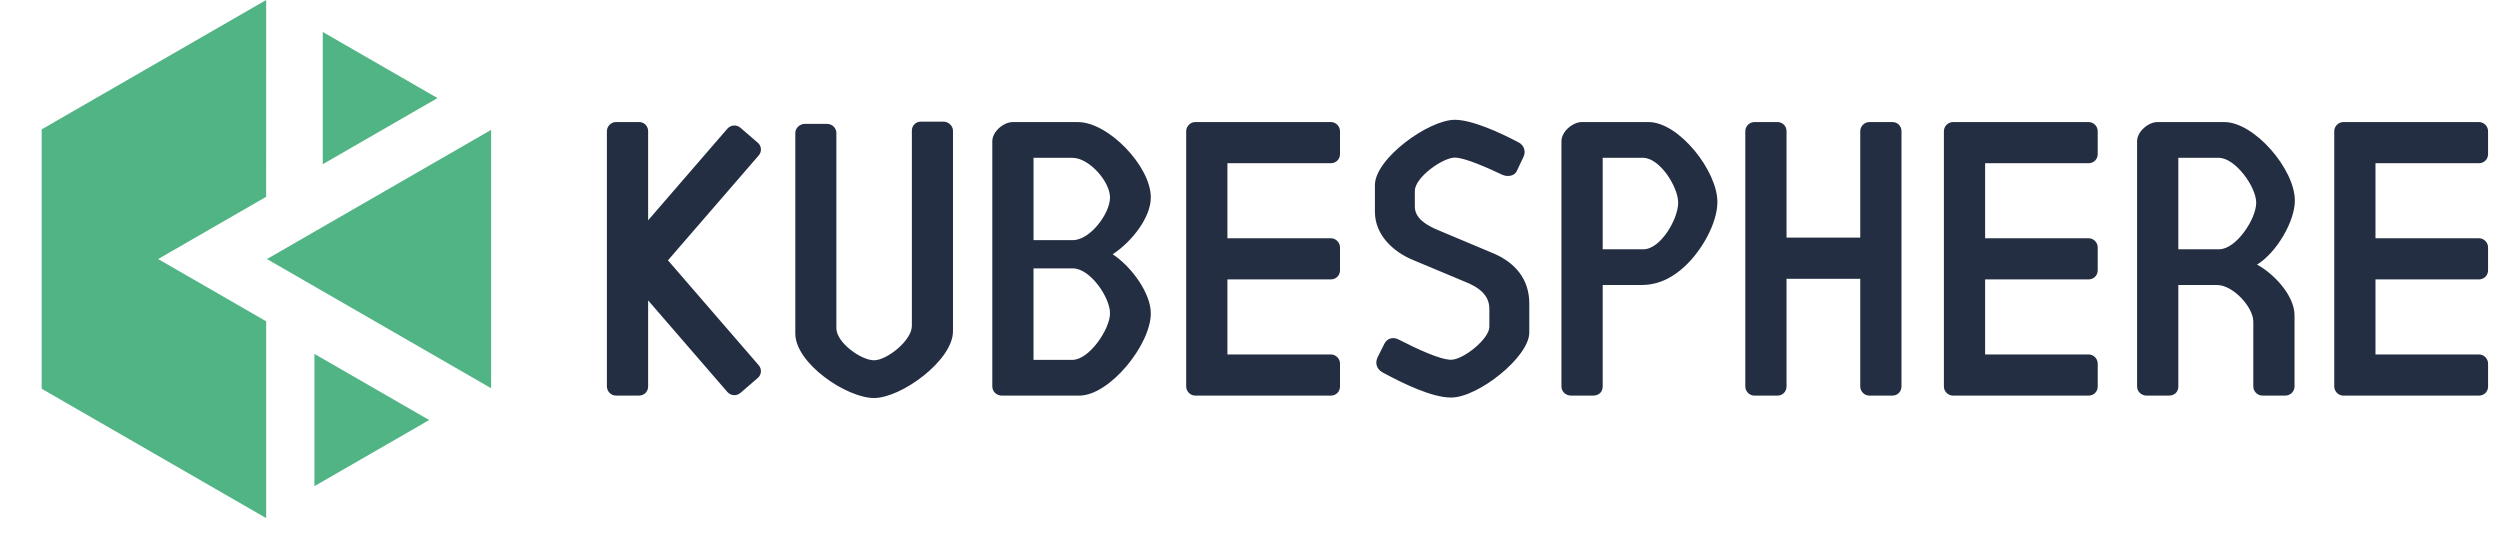
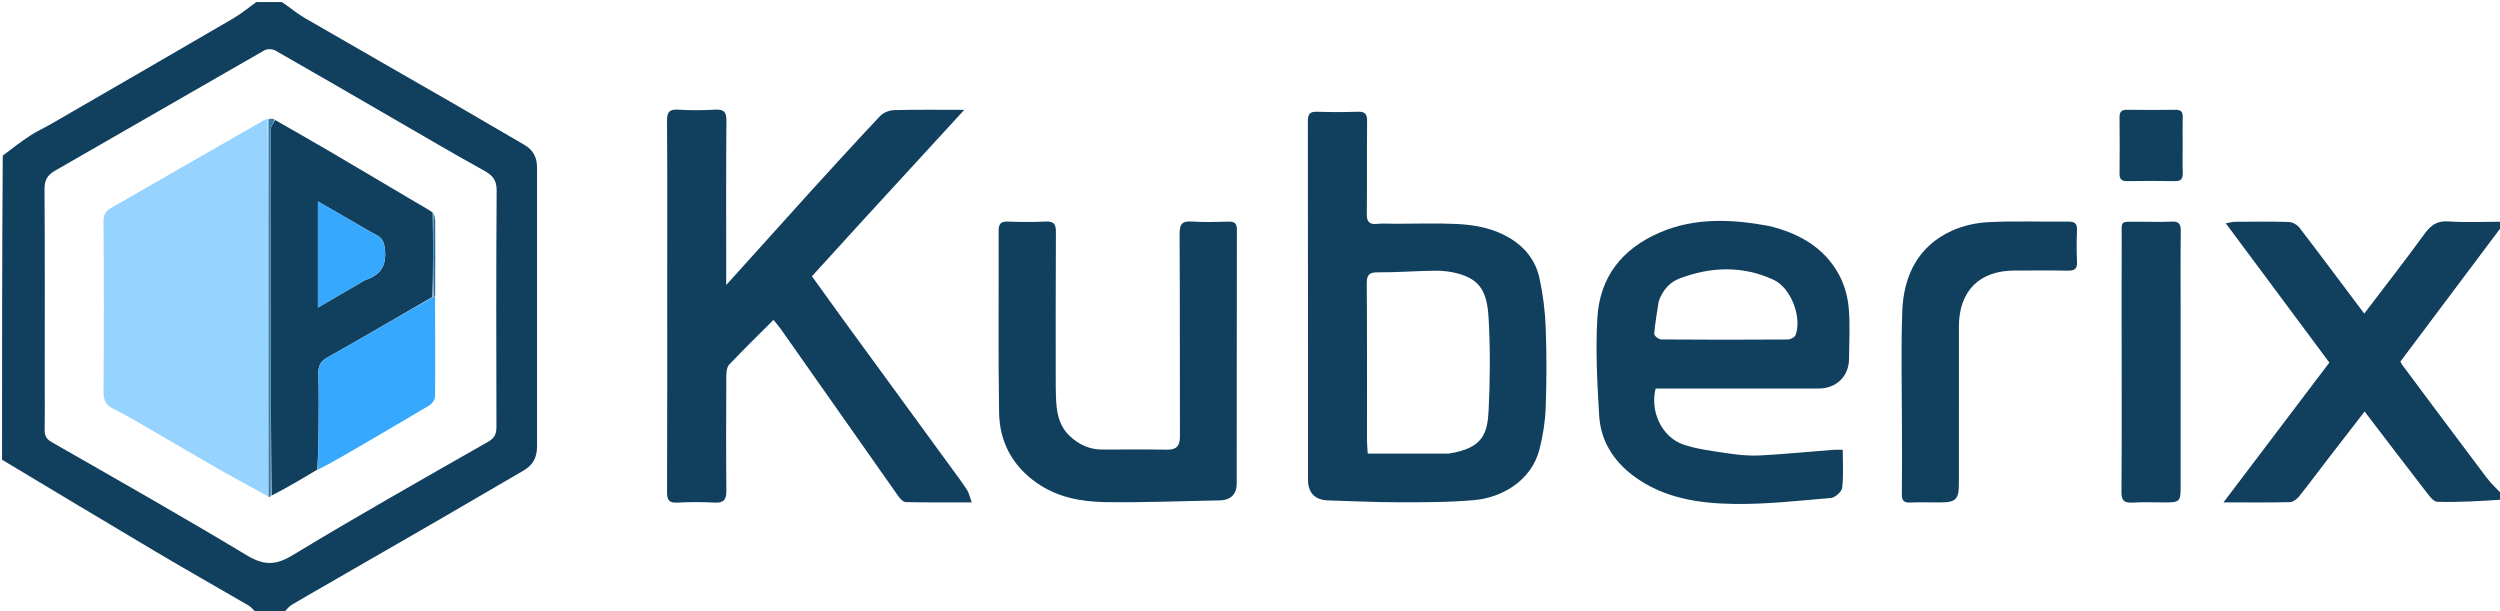
- <svg xmlns="http://www.w3.org/2000/svg" width="150" height="32" viewBox="0 0 150 32">
-   <g fill="none" fill-rule="evenodd">
-     <g fill="#51B484">
-       <path d="M25.75 25.202l-6.884-3.967v7.934zM26.25 5.885l-6.884-3.967v7.934zM15.97 0L2.5 7.762v15.563l13.47 7.761V19.278l-6.482-3.735 6.481-3.735zM16.016 15.543l13.449 7.75v-15.5z" />
-     </g>
-     <g fill="#242E42">
-       <path d="M113.539 7.324h-1.374c-.3 0-.55.25-.55.548v6.385h-4.423V7.872a.538.538 0 0 0-.55-.548h-1.374c-.3 0-.55.25-.55.548v15.315c0 .3.25.55.55.55h1.374c.325 0 .55-.25.55-.55v-6.46h4.423v6.46c0 .3.25.55.55.55h1.374c.325 0 .55-.25.55-.55V7.872a.538.538 0 0 0-.55-.548M80.4 21.815c0-.299-.25-.549-.55-.549h-6.205v-4.502h6.206c.3 0 .549-.224.549-.548v-1.372c0-.3-.25-.549-.55-.549h-6.205V9.793h6.205c.3 0 .55-.224.55-.549V7.873c0-.3-.25-.55-.55-.55h-6.754-1.375c-.3 0-.55.25-.55.55v15.314c0 .3.25.55.55.55H79.85c.3 0 .55-.225.55-.55v-1.372zM125.863 21.815c0-.299-.25-.549-.55-.549h-6.206v-4.502h6.206c.3 0 .55-.224.55-.548v-1.372c0-.3-.25-.549-.55-.549h-6.206V9.793h6.206c.3 0 .55-.224.55-.549V7.873c0-.3-.25-.55-.55-.55h-6.754-1.375c-.3 0-.55.25-.55.55v15.314c0 .3.25.55.55.55H125.314c.3 0 .55-.225.55-.55v-1.372zM149.284 21.815c0-.299-.25-.549-.55-.549h-6.205v-4.502h6.206c.3 0 .549-.224.549-.548v-1.372c0-.3-.25-.549-.55-.549h-6.205V9.793h6.205c.3 0 .55-.224.55-.549V7.873c0-.3-.25-.55-.55-.55h-6.754-1.375c-.3 0-.55.25-.55.55v15.314c0 .3.25.55.55.55H148.735c.3 0 .55-.225.55-.55v-1.372zM84.89 11.453v.937c0 .715.692 1.134 1.483 1.454l3.284 1.38c1.235.543 2.1 1.504 2.1 2.983v1.75c0 1.455-3.063 3.896-4.693 3.896-1.111 0-2.79-.79-4.1-1.504-.296-.148-.494-.494-.32-.888l.42-.838c.172-.345.542-.42.864-.246 1.061.542 2.47 1.208 3.136 1.208.74 0 2.297-1.258 2.297-1.973v-1.084c0-.838-.642-1.307-1.53-1.652l-3.064-1.282c-1.185-.493-2.272-1.503-2.272-2.884v-1.602c0-1.602 3.235-3.92 4.792-3.92 1.037 0 2.716.764 3.828 1.356a.641.641 0 0 1 .296.863l-.395.838c-.124.296-.519.395-.864.246-.84-.394-2.248-1.035-2.865-1.035-.717 0-2.396 1.184-2.396 1.997M133.124 9.469h-2.425v5.487h2.45c1.024 0 2.224-1.82 2.224-2.793 0-.948-1.25-2.694-2.25-2.694m-.1 7.632H130.7v6.087c0 .324-.224.548-.575.548H128.8c-.3 0-.575-.224-.575-.548V8.47c0-.573.675-1.147 1.225-1.147h3.999c1.824 0 4.243 2.84 4.243 4.71 0 1.247-1.095 3.122-2.27 3.845.95.499 2.25 1.821 2.25 3.043v4.266c0 .299-.25.548-.55.548h-1.374c-.3 0-.55-.25-.55-.548v-3.892c0-.873-1.224-2.195-2.174-2.195M98.585 9.469h-2.423v5.487h2.448c1.025 0 2.081-1.82 2.081-2.793 0-.948-1.106-2.694-2.106-2.694m-.1 7.632h-2.323v6.087c0 .324-.226.548-.576.548h-1.324c-.3 0-.575-.224-.575-.548V8.47c0-.573.675-1.147 1.225-1.147h3.998c1.824 0 4.134 2.927 4.134 4.798 0 1.247-.926 2.925-1.995 3.895-.526.477-1.361 1.084-2.563 1.084M52.442 23.881c-1.645 0-4.724-2.077-4.724-3.87V7.978c0-.299.273-.546.574-.546h1.32c.322 0 .57.247.57.546v11.71c0 .872 1.487 1.929 2.26 1.929.773 0 2.27-1.19 2.27-2.062V7.845a.53.53 0 0 1 .525-.546h1.368c.3 0 .574.247.574.546v12.033c0 1.739-3.093 4.003-4.737 4.003M64.351 21.591h-2.34v-5.488h2.365c1.025 0 2.225 1.725 2.225 2.698 0 .948-1.25 2.79-2.25 2.79zM62.011 9.47h2.34c1 0 2.25 1.429 2.25 2.377 0 .972-1.2 2.56-2.225 2.56h-2.364V9.47zm4.752 5.786c1.14-.748 2.286-2.202 2.286-3.41 0-1.87-2.549-4.521-4.373-4.521h-3.914c-.55 0-1.224.574-1.224 1.147V23.188c0 .324.275.548.575.548h4.648c1.824 0 4.288-3.064 4.288-4.935 0-1.206-1.147-2.789-2.286-3.546zM40.077 15.62l5.441-6.288a.537.537 0 0 0-.056-.774l-1.04-.897a.555.555 0 0 0-.776.057l-4.758 5.5V7.872c0-.3-.225-.55-.55-.55h-1.374c-.3 0-.55.25-.55.55v15.315c0 .299.25.548.55.548h1.374c.325 0 .55-.25.55-.548v-5.164l4.758 5.5a.556.556 0 0 0 .775.056l1.04-.896a.537.537 0 0 0 .057-.774l-5.44-6.29z" />
-     </g>
+ <svg xmlns="http://www.w3.org/2000/svg" width="1229" height="300" xml:space="preserve" enable-background="new 0 0 1229 300" version="1.1">
+   <g>
+     <path id="svg_2" d="m138.537,1c3.941,2.566 7.214,5.485 10.93,7.64c24.923,14.454 49.956,28.719 74.921,43.101c11.187,6.445 22.278,13.058 33.459,19.514c4.339,2.505 6.162,6.23 6.161,11.099c-0.013,45.79 -0.011,91.58 -0.003,137.369c0.001,5.074 -2.062,8.941 -6.486,11.515c-14.166,8.244 -28.306,16.531 -42.491,24.741c-18.486,10.699 -37.005,21.339 -55.509,32.006c-5.306,3.059 -10.641,6.07 -15.897,9.213c-1.359,0.813 -2.466,2.045 -3.655,3.443c-4.655,0.358 -9.345,0.358 -14.466,0.001c-1.362,-1.231 -2.168,-2.321 -3.243,-2.946c-15.138,-8.811 -30.393,-17.423 -45.459,-26.354c-25.326,-15.012 -50.538,-30.218 -75.799,-45.342c0,-49.688 0,-99.375 0.354,-149.496c4.722,-3.586 8.988,-6.894 13.489,-9.842c3.316,-2.172 6.979,-3.807 10.42,-5.797c29.812,-17.235 59.634,-34.453 89.38,-51.801c3.994,-2.33 7.581,-5.359 11.356,-8.064c4.025,0 8.049,0 12.537,0m-116.537,189.5c0,6.833 0.101,13.668 -0.048,20.498c-0.063,2.899 0.564,4.693 3.412,6.322c32.076,18.35 64.227,36.587 95.895,55.624c8.209,4.935 13.966,5.201 22.368,0.117c31.754,-19.213 64.069,-37.503 96.324,-55.874c3.421,-1.948 4.107,-4.055 4.1,-7.5c-0.081,-38.664 -0.179,-77.329 0.1,-115.991c0.038,-5.259 -2.046,-7.529 -6.237,-9.847c-14.644,-8.102 -29.07,-16.597 -43.56,-24.975c-19.653,-11.362 -39.263,-22.8 -58.988,-34.035c-1.39,-0.792 -3.984,-0.897 -5.333,-0.125c-34.379,19.663 -68.643,39.528 -103.006,59.219c-3.753,2.151 -5.171,4.633 -5.141,9.075c0.214,32.163 0.115,64.328 0.115,97.493z" fill="#113F5E" />
+     <path id="svg_3" d="m1230,245.625c-10.598,0.698 -21.205,1.355 -31.785,1.062c-2.129,-0.059 -4.436,-3.512 -6.186,-5.768c-9.834,-12.671 -19.522,-25.454 -29.585,-38.624c-5.86,7.573 -11.569,14.916 -17.24,22.288c-5.038,6.55 -9.953,13.198 -15.118,19.644c-1.029,1.284 -2.932,2.598 -4.46,2.632c-10.298,0.231 -20.605,0.12 -32.572,0.12c17.852,-23.575 34.919,-46.115 52.055,-68.744c-16.927,-22.762 -33.644,-45.242 -50.909,-68.46c2.154,-0.366 3.352,-0.74 4.552,-0.747c8.827,-0.05 17.659,-0.178 26.478,0.099c1.763,0.055 4.028,1.315 5.123,2.74c10.078,13.11 19.949,26.378 29.882,39.599c0.593,0.79 1.203,1.568 2.053,2.674c10.146,-13.356 20.086,-26.097 29.592,-39.154c3.088,-4.242 6.108,-6.53 11.711,-6.141c8.453,0.587 16.978,0.153 25.941,0.153c0.469,0.75 0.469,1.5 0.119,2.601c-16.783,22.295 -33.217,44.238 -49.603,66.119c0.383,0.743 0.548,1.216 0.834,1.598c13.859,18.557 27.686,37.139 41.64,55.625c2.196,2.91 4.971,5.382 7.479,8.057c0,0.75 0,1.5 0,2.625z" fill="#113F5E" />
+     <path id="svg_7" d="m424.244,108.256c-8.397,9.202 -16.544,18.153 -25.102,27.557c4.934,6.851 9.902,13.819 14.943,20.733c17.64,24.197 35.31,48.372 52.958,72.563c2.827,3.876 5.714,7.716 8.345,11.723c0.987,1.503 1.323,3.432 2.308,6.136c-11.58,0 -22.025,0.099 -32.462,-0.132c-1.237,-0.027 -2.733,-1.65 -3.605,-2.887c-19.266,-27.321 -38.456,-54.695 -57.682,-82.044c-1.046,-1.488 -2.271,-2.849 -3.71,-4.638c-7.323,7.328 -14.693,14.515 -21.772,21.977c-1.148,1.21 -1.394,3.64 -1.404,5.509c-0.098,18.826 -0.158,37.654 0.015,56.48c0.039,4.239 -1.119,6.075 -5.635,5.845c-6.149,-0.312 -12.337,-0.312 -18.486,0.005c-4.035,0.208 -5.043,-1.243 -5.029,-5.114c0.129,-35.487 0.076,-70.976 0.076,-106.464c-0,-25.325 0.101,-50.65 -0.096,-75.974c-0.034,-4.344 1.045,-5.92 5.552,-5.627c5.973,0.388 12.005,0.355 17.983,0.009c4.322,-0.251 5.709,0.987 5.669,5.511c-0.223,25.156 -0.107,50.315 -0.107,75.473c0,1.291 0,2.582 0,5.216c10.97,-12.159 21.138,-23.425 31.303,-34.695c3.554,-3.941 7.074,-7.913 10.657,-11.827c11.201,-12.238 22.335,-24.54 33.74,-36.586c1.581,-1.67 4.519,-2.809 6.865,-2.873c10.93,-0.298 21.873,-0.132 34.471,-0.132c-17.215,18.766 -33.379,36.385 -49.793,54.256z" fill="#113F5E" />
+     <path id="svg_8" d="m685.967,110c10.404,0 20.335,-0.366 30.225,0.109c8.919,0.429 17.642,2.034 25.634,6.713c7.95,4.654 13.141,11.345 15.019,20.089c1.691,7.875 2.728,15.994 3.024,24.043c0.484,13.149 0.47,26.341 -0.008,39.49c-0.25,6.88 -1.376,13.85 -3.083,20.53c-3.962,15.504 -18.657,23.636 -31.696,24.843c-12.38,1.146 -24.895,1.096 -37.35,1.106c-11.623,0.01 -23.246,-0.602 -34.87,-0.922c-6.277,-0.173 -9.84,-3.668 -9.843,-10.029c-0.028,-58.833 0.009,-117.666 -0.08,-176.5c-0.005,-3.509 1.1,-4.654 4.574,-4.537c6.659,0.223 13.337,0.226 19.996,-0.001c3.499,-0.119 4.594,1.07 4.558,4.558c-0.156,15.165 0.055,30.334 -0.148,45.498c-0.052,3.921 1.072,5.473 5.063,5.064c2.804,-0.287 5.661,-0.055 8.985,-0.055m26.139,112.991c17.107,-2.605 19.141,-9.998 19.709,-21.499c0.739,-14.943 0.814,-29.985 -0.009,-44.919c-0.724,-13.146 -4.12,-19.159 -15.241,-22.155c-3.627,-0.977 -7.522,-1.375 -11.288,-1.338c-9.28,0.091 -18.558,0.88 -27.831,0.794c-4.474,-0.041 -5.576,1.308 -5.542,5.651c0.196,25.63 0.091,51.262 0.11,76.894c0.001,1.751 0.186,3.501 0.361,6.58c13.296,0 26.053,0 39.732,-0.007z" fill="#113F5E" />
+     <path id="svg_9" d="m869.738,111.1c14.619,3.587 26.749,10.415 34.069,23.476c2.733,4.877 4.434,10.757 4.978,16.339c0.821,8.417 0.246,16.974 0.205,25.471c-0.041,8.531 -6.199,14.598 -14.854,14.606c-24.826,0.023 -49.651,0.008 -74.477,0.008c-1.962,0 -3.923,0 -5.744,0c-2.899,11.332 3.128,24.044 13.759,27.581c7.107,2.364 14.753,3.234 22.222,4.34c5.06,0.749 10.259,1.252 15.348,0.978c12.049,-0.648 24.069,-1.833 36.104,-2.773c1.291,-0.101 2.598,-0.014 4.539,-0.014c0,6.47 0.457,12.63 -0.264,18.649c-0.232,1.937 -3.454,4.847 -5.506,5.024c-15.995,1.386 -32.054,3.208 -48.061,2.945c-17.246,-0.283 -34.422,-2.903 -48.948,-13.713c-9.951,-7.405 -16.221,-17.353 -16.961,-29.729c-0.951,-15.913 -1.803,-31.949 -0.894,-47.828c1.165,-20.37 12.173,-34.162 30.759,-42.173c17.137,-7.386 35.264,-6.605 53.726,-3.188m-54.31,36.988c-0.803,5.344 -1.777,10.674 -2.231,16.048c-0.072,0.851 2.196,2.725 3.393,2.734c20.784,0.169 41.569,0.162 62.354,0.023c1.306,-0.009 3.383,-1.124 3.779,-2.208c3.203,-8.774 -2.303,-23.19 -10.813,-27.132c-15.216,-7.048 -30.87,-6.478 -46.273,-0.642c-4.589,1.739 -8.184,5.467 -10.208,11.176z" fill="#113F5E" />
+     <path id="svg_10" d="m519,189.941c0.195,9.125 -0.039,17.929 7,24.515c4.372,4.09 9.563,6.521 15.676,6.536c10.66,0.026 21.323,-0.129 31.98,0.068c4.804,0.089 6.417,-1.9 6.402,-6.561c-0.11,-33.147 0.037,-66.295 -0.165,-99.441c-0.029,-4.737 1.105,-6.506 6.033,-6.158c5.967,0.421 11.989,0.206 17.982,0.057c2.916,-0.073 4.147,0.775 4.141,3.93c-0.079,41.642 -0.025,83.285 -0.088,124.927c-0.008,5.281 -3.14,8.093 -8.416,8.186c-18.779,0.33 -37.565,1.129 -56.333,0.829c-11.763,-0.188 -23.371,-2.339 -33.464,-9.383c-12.06,-8.416 -18.359,-20.228 -18.596,-34.55c-0.493,-29.808 -0.099,-59.63 -0.216,-89.445c-0.014,-3.534 1.148,-4.639 4.594,-4.514c6.155,0.223 12.335,0.284 18.483,-0.017c3.969,-0.195 5.094,1.14 5.069,5.074c-0.16,25.151 -0.081,50.304 -0.081,75.946z" fill="#113F5E" />
+     <path id="svg_11" d="m935,212c0,-19.98 -0.536,-39.48 0.16,-58.935c0.624,-17.467 7.661,-32.005 24.401,-39.646c5.573,-2.544 12.052,-3.927 18.195,-4.226c12.956,-0.629 25.965,-0.112 38.95,-0.248c3.197,-0.034 4.49,0.907 4.348,4.24c-0.219,5.152 -0.257,10.331 0.01,15.478c0.191,3.693 -1.422,4.456 -4.709,4.392c-8.655,-0.168 -17.315,-0.06 -25.973,-0.055c-17.374,0.01 -27.379,10.088 -27.383,27.589c-0.005,25.641 0.004,51.281 -0.004,76.922c-0.003,8.109 -1.407,9.485 -9.566,9.488c-4.828,0.001 -9.662,-0.142 -14.483,0.048c-3.097,0.122 -4.031,-1.096 -3.993,-4.079c0.128,-10.155 0.047,-20.312 0.046,-30.968z" fill="#113F5E" />
+     <path id="svg_12" d="m1052.053,109c5.489,0.001 10.493,0.186 15.477,-0.061c3.526,-0.175 4.579,1.112 4.535,4.571c-0.165,12.987 -0.065,25.977 -0.065,38.965c0,29.141 0.007,58.283 -0.005,87.424c-0.003,6.485 -0.627,7.078 -7.232,7.097c-5.495,0.015 -11.005,-0.238 -16.481,0.082c-4.119,0.24 -5.406,-1.07 -5.372,-5.277c0.189,-23.478 0.091,-46.959 0.091,-70.438c0,-17.984 -0.049,-35.969 0.02,-53.953c0.037,-9.676 -1.281,-8.26 9.033,-8.41z" fill="#113F5E" />
+     <path id="svg_13" d="m1073,71.001c-0.001,4.984 -0.128,9.474 0.041,13.952c0.111,2.952 -0.845,4.164 -3.956,4.098c-7.803,-0.165 -15.614,-0.139 -23.419,-0.013c-2.86,0.046 -3.734,-1.107 -3.703,-3.834c0.106,-9.134 0.105,-18.272 0,-27.406c-0.031,-2.725 0.838,-3.881 3.7,-3.836c7.971,0.127 15.946,0.111 23.917,0.011c2.636,-0.033 3.502,1.073 3.441,3.572c-0.107,4.316 -0.025,8.637 -0.022,13.455z" fill="#113F5E" />
+     <path id="svg_17" d="m131.967,244.093c-8.452,-4.661 -16.968,-9.21 -25.342,-14.007c-13.855,-7.937 -27.607,-16.054 -41.43,-24.045c-3.205,-1.853 -6.494,-3.567 -9.8,-5.235c-3.44,-1.735 -4.531,-4.268 -4.503,-8.23c0.202,-27.95 0.205,-55.904 -0.013,-83.854c-0.028,-3.582 1.432,-5.206 4.111,-6.738c24.493,-14.008 48.96,-28.06 73.428,-42.111c0.968,-0.556 1.867,-1.231 3.18,-1.331c0.377,62.198 0.373,123.875 0.369,185.552z" fill="#97D3FF" />
+     <path id="svg_18" d="m156.026,230.846c-7.375,4.406 -14.75,8.813 -22.53,12.779c-0.437,-45.991 -0.47,-91.541 -0.498,-137.091c-0.009,-14.297 -0.07,-28.595 0.098,-42.89c0.018,-1.565 1.395,-3.113 2.142,-4.669c9.013,5.183 18.064,10.302 27.031,15.563c14.213,8.338 28.365,16.78 42.557,25.156c2.481,1.464 5.025,2.82 7.863,4.776c0.284,14.156 0.246,27.761 -0.102,41.522c-17.401,10.048 -34.428,20.055 -51.638,29.737c-3.433,1.931 -4.499,4.098 -4.411,7.863c0.241,10.291 0.148,20.592 0.056,30.888c-0.049,5.457 -0.37,10.912 -0.568,16.367m19.501,-90.848c1.584,-0.879 3.08,-2.01 4.766,-2.595c7.399,-2.567 9.857,-7.603 8.87,-15.258c-0.412,-3.198 -1.251,-5.182 -4.085,-6.614c-3.408,-1.722 -6.661,-3.752 -9.974,-5.661c-6.132,-3.533 -12.259,-7.075 -18.813,-10.859c0,17.611 0,34.422 0,52.178c6.622,-3.833 12.626,-7.307 19.236,-11.192z" fill="#11405F" />
+     <path id="svg_19" d="m156.391,230.85c-0.166,-5.461 0.155,-10.915 0.204,-16.372c0.092,-10.296 0.184,-20.597 -0.056,-30.888c-0.088,-3.764 0.978,-5.931 4.411,-7.863c17.21,-9.682 34.237,-19.689 51.881,-29.675c0.715,-0.058 0.878,-0.022 1.042,0.014c0.043,16.268 0.159,32.536 0.008,48.801c-0.014,1.496 -1.379,3.571 -2.718,4.372c-14.008,8.375 -28.13,16.559 -42.24,24.763c-4.023,2.339 -8.109,4.571 -12.53,6.847z" fill="#36A9FF" />
+     <path id="svg_20" d="m135.011,58.689c-0.52,1.841 -1.897,3.389 -1.915,4.954c-0.167,14.295 -0.106,28.593 -0.098,42.89c0.027,45.55 0.061,91.101 0.142,137.126c-0.319,0.634 -0.688,0.792 -1.115,0.693c-0.054,-61.935 -0.051,-123.612 -0.069,-185.748c0.928,-0.372 1.877,-0.286 3.054,0.085z" fill="#3579A9" />
+     <path id="svg_21" d="m213.928,145.597c-0.221,0.434 -0.384,0.398 -0.79,0.301c-0.204,-13.667 -0.166,-27.273 -0.1,-41.339c0.338,1.065 0.91,2.589 0.918,4.117c0.07,12.15 0.033,24.301 -0.029,36.921z" fill="#216CA4" />
+     <path id="svg_22" d="m175.224,140.204c-6.307,3.68 -12.31,7.154 -18.933,10.987c0,-17.757 0,-34.568 0,-52.178c6.554,3.784 12.681,7.325 18.813,10.859c3.313,1.909 6.566,3.938 9.974,5.661c2.834,1.432 3.672,3.416 4.085,6.614c0.987,7.655 -1.471,12.691 -8.87,15.258c-1.686,0.585 -3.183,1.715 -5.07,2.8z" fill="#36A8FE" />
  </g>
</svg>
